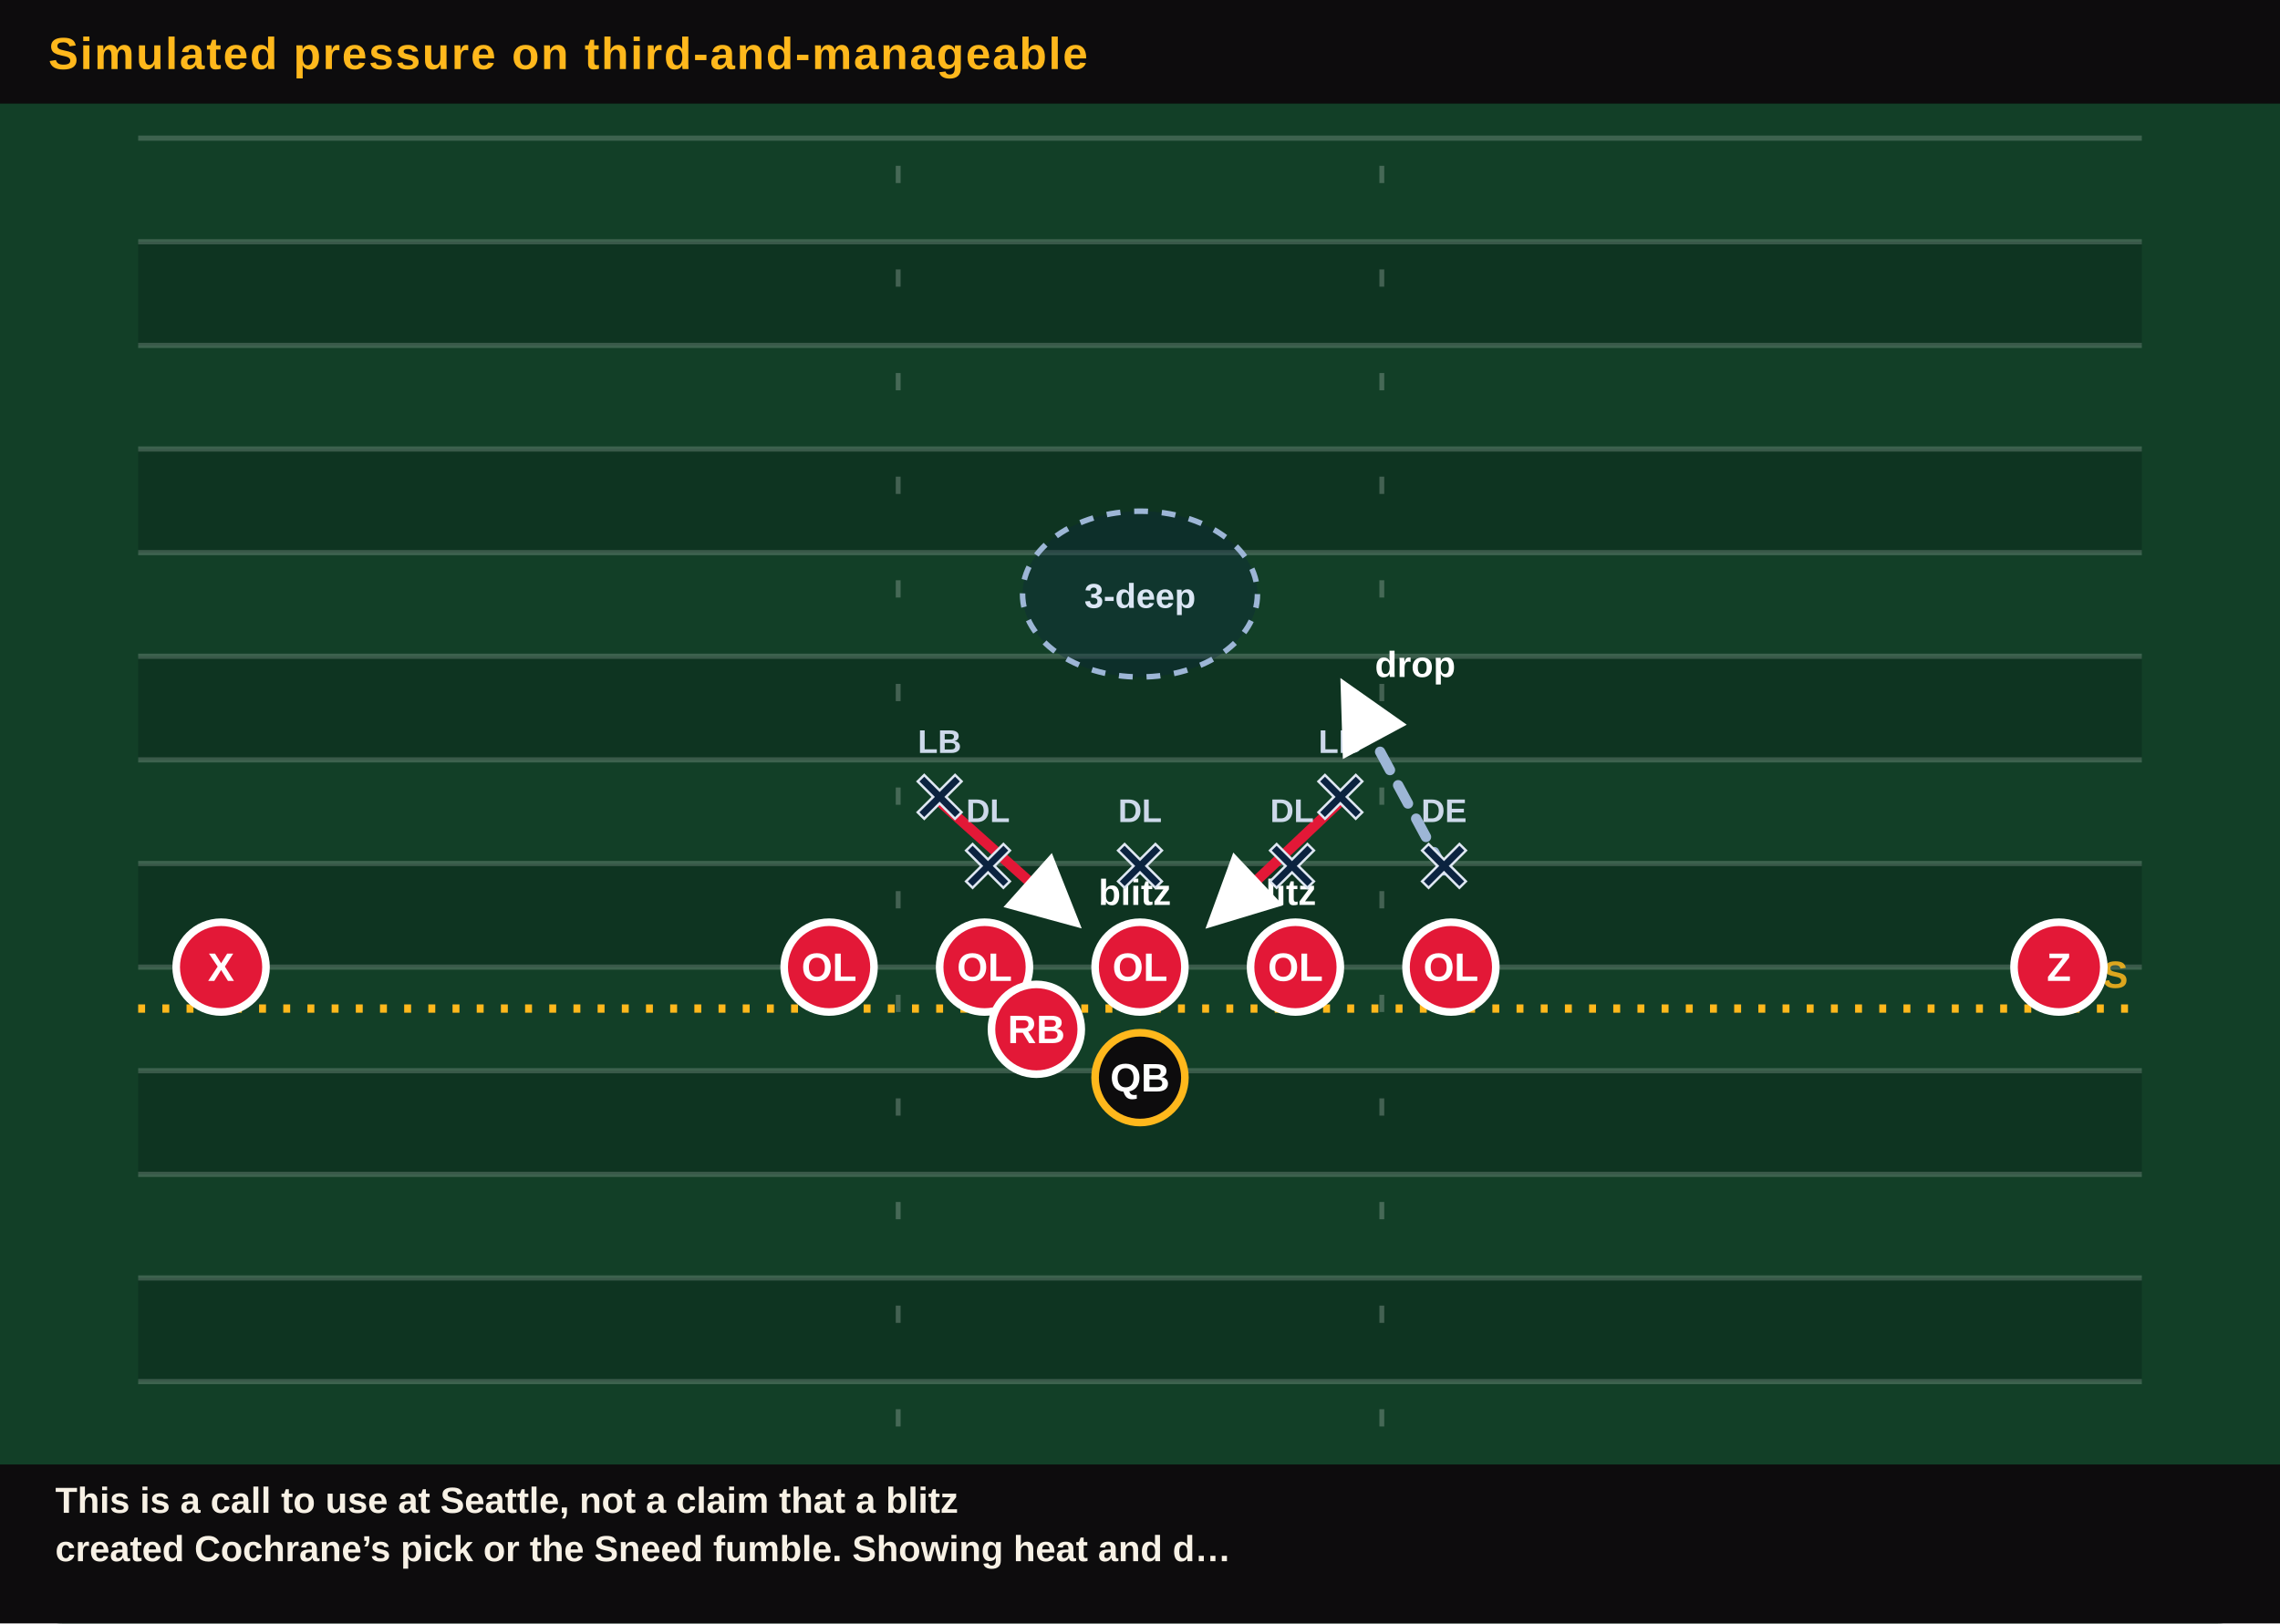
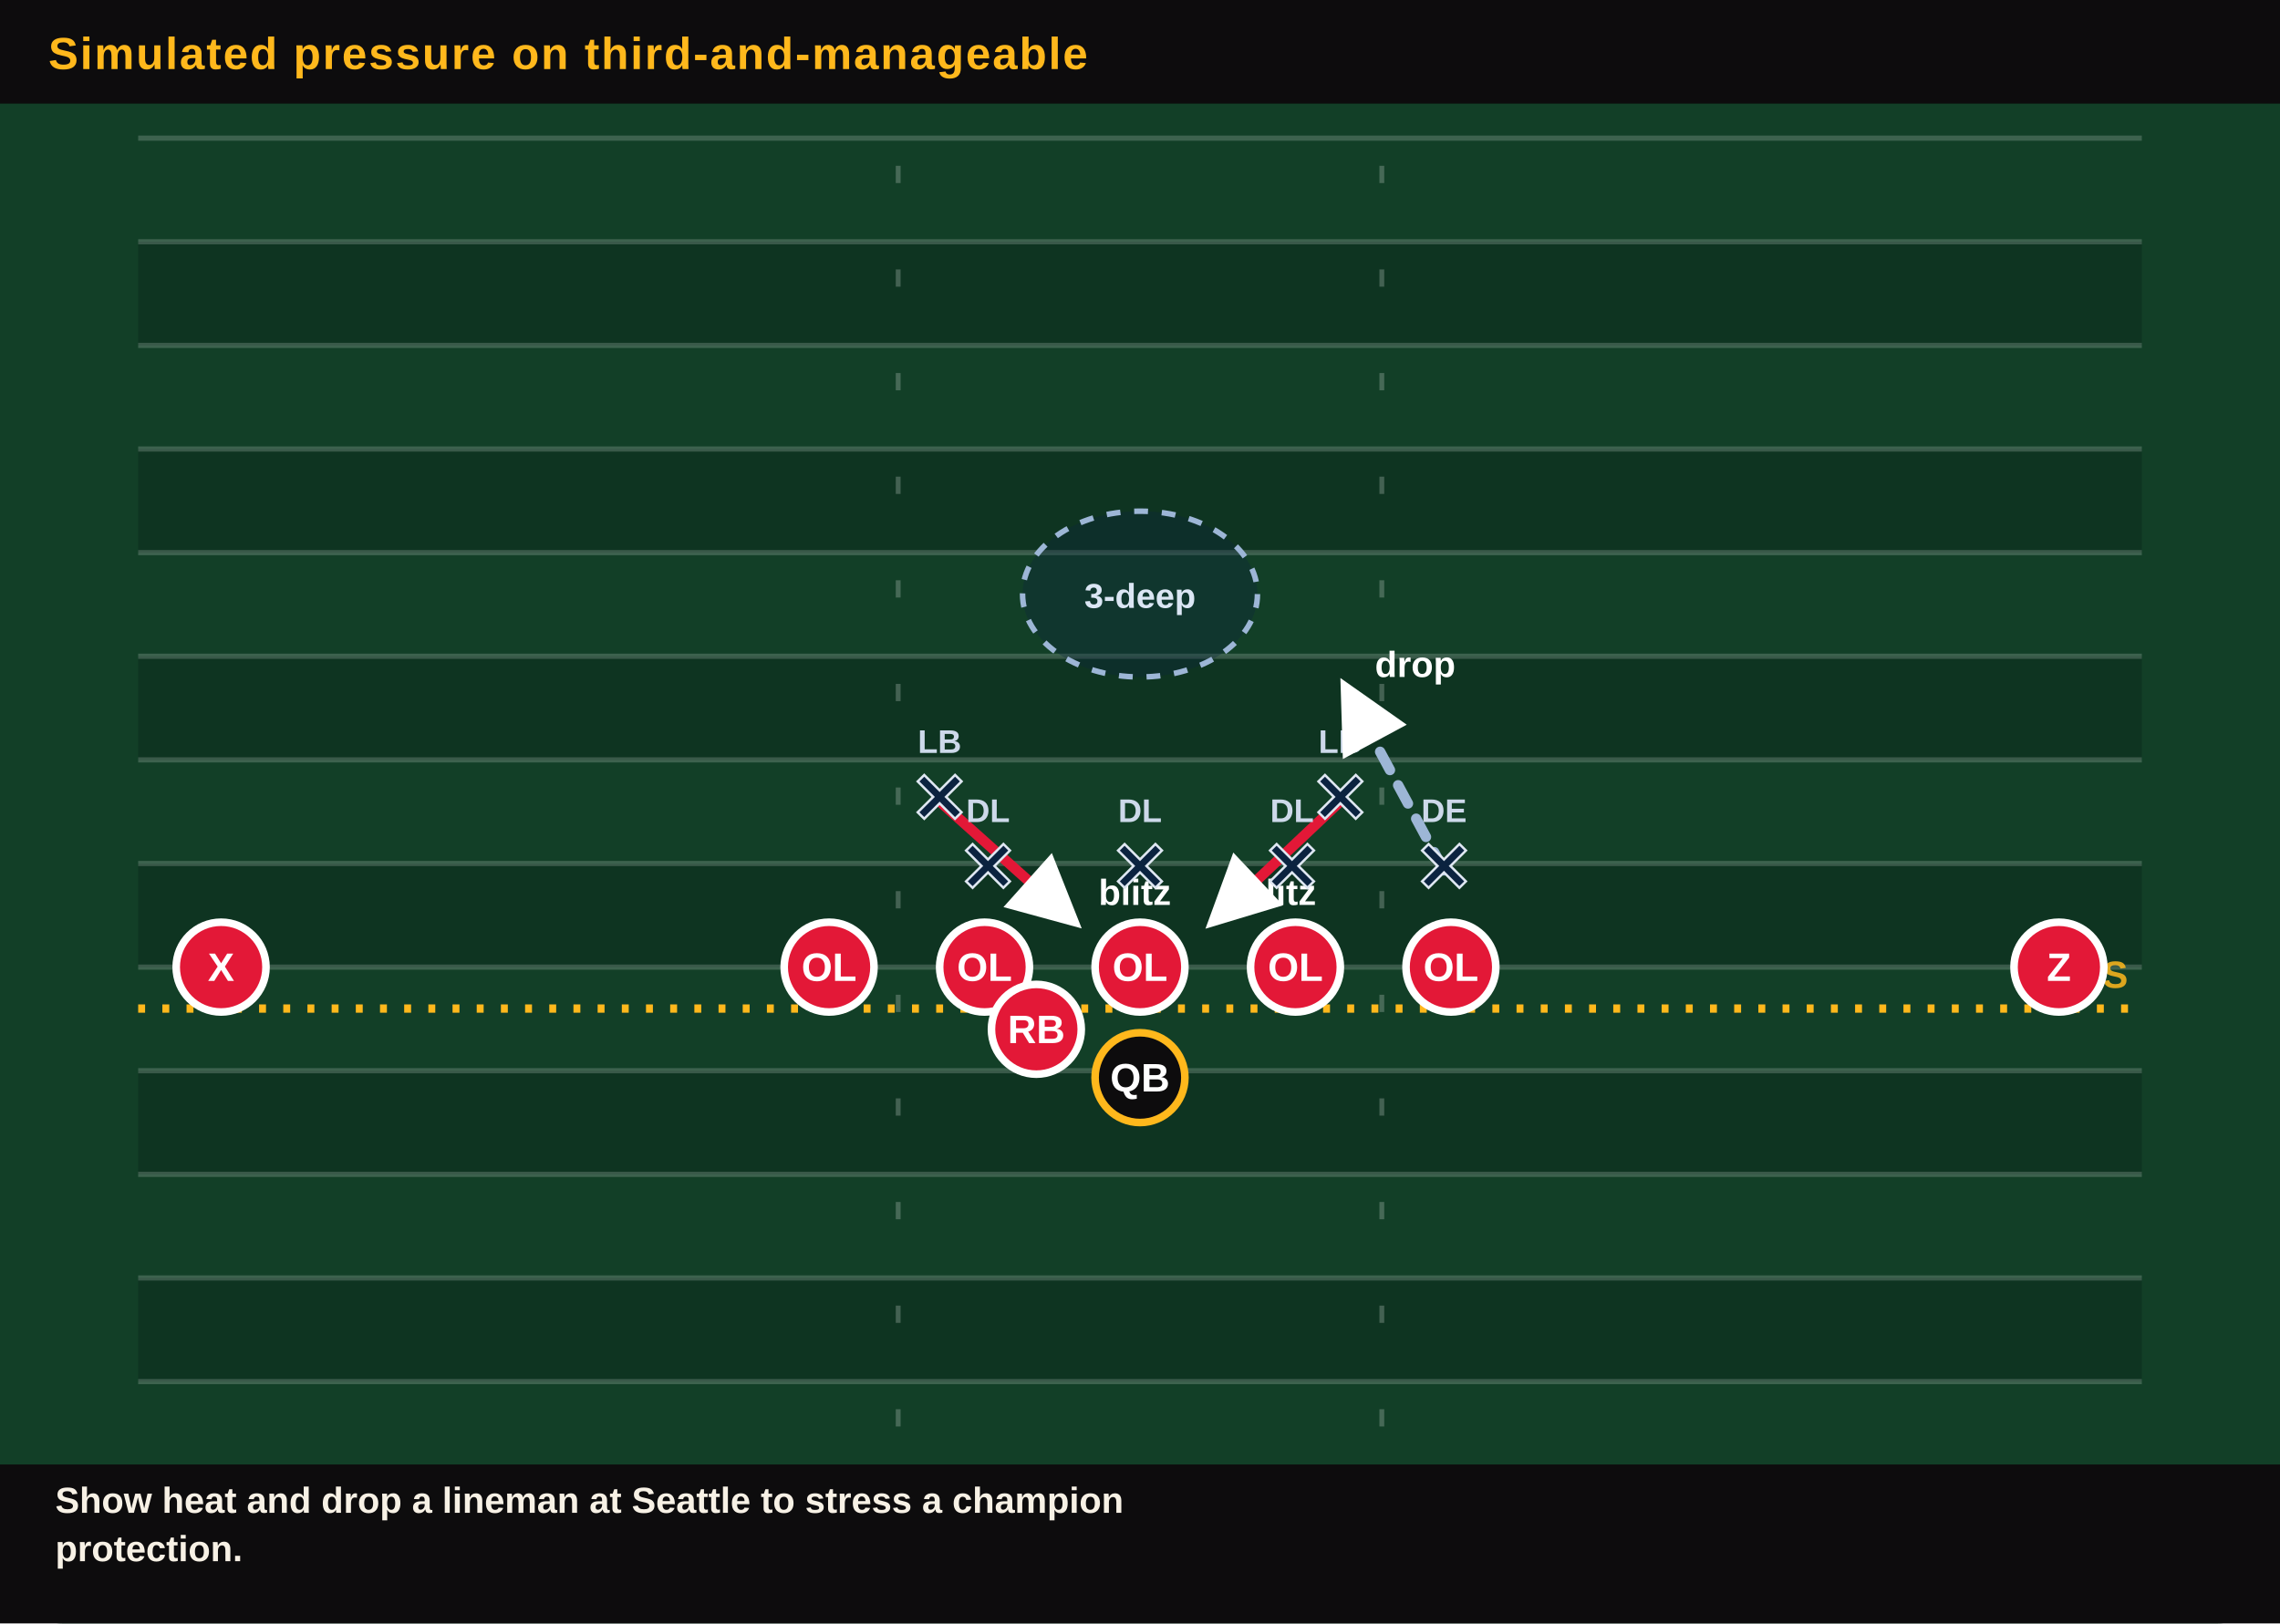
- <svg xmlns="http://www.w3.org/2000/svg" viewBox="0 0 660 470" role="img" aria-label="Simulated pressure on third-and-manageable — This is a call to use at Seattle, not a claim that a blitz created Cochrane’s pick or the Sneed fumble. Showing heat and dropping a lineman stresses a champion protection without naming a gap the play list never gave us." width="660" height="470">
+ <svg xmlns="http://www.w3.org/2000/svg" viewBox="0 0 660 470" role="img" aria-label="Simulated pressure on third-and-manageable — Show heat and drop a lineman at Seattle to stress a champion protection." width="660" height="470">
  <defs>
    <marker id="arrow" viewBox="0 0 10 10" refX="8" refY="5" markerWidth="7" markerHeight="7" orient="auto-start-reverse">
      <path d="M0 0 L10 5 L0 10 z" fill="#ffffff" />
    </marker>
    <marker id="arrow-gold" viewBox="0 0 10 10" refX="8" refY="5" markerWidth="7" markerHeight="7" orient="auto-start-reverse">
      <path d="M0 0 L10 5 L0 10 z" fill="#ffb81c" />
    </marker>
  </defs>
  <rect x="0" y="0" width="660" height="470" rx="18" fill="#123f27" />
  <rect x="40" y="70" width="580" height="30" fill="#0e3421" />
  <rect x="40" y="130" width="580" height="30" fill="#0e3421" />
  <rect x="40" y="190" width="580" height="30" fill="#0e3421" />
  <rect x="40" y="250" width="580" height="30" fill="#0e3421" />
  <rect x="40" y="310" width="580" height="30" fill="#0e3421" />
  <rect x="40" y="370" width="580" height="30" fill="#0e3421" />
  <line x1="40" y1="40" x2="620" y2="40" stroke="rgba(255,255,255,.18)" stroke-width="1.5" />
  <line x1="40" y1="70" x2="620" y2="70" stroke="rgba(255,255,255,.18)" stroke-width="1.5" />
  <line x1="40" y1="100" x2="620" y2="100" stroke="rgba(255,255,255,.18)" stroke-width="1.5" />
  <line x1="40" y1="130" x2="620" y2="130" stroke="rgba(255,255,255,.18)" stroke-width="1.5" />
  <line x1="40" y1="160" x2="620" y2="160" stroke="rgba(255,255,255,.18)" stroke-width="1.5" />
  <line x1="40" y1="190" x2="620" y2="190" stroke="rgba(255,255,255,.18)" stroke-width="1.5" />
  <line x1="40" y1="220" x2="620" y2="220" stroke="rgba(255,255,255,.18)" stroke-width="1.5" />
  <line x1="40" y1="250" x2="620" y2="250" stroke="rgba(255,255,255,.18)" stroke-width="1.5" />
  <line x1="40" y1="280" x2="620" y2="280" stroke="rgba(255,255,255,.18)" stroke-width="1.5" />
  <line x1="40" y1="310" x2="620" y2="310" stroke="rgba(255,255,255,.18)" stroke-width="1.5" />
  <line x1="40" y1="340" x2="620" y2="340" stroke="rgba(255,255,255,.18)" stroke-width="1.5" />
  <line x1="40" y1="370" x2="620" y2="370" stroke="rgba(255,255,255,.18)" stroke-width="1.5" />
  <line x1="40" y1="400" x2="620" y2="400" stroke="rgba(255,255,255,.18)" stroke-width="1.5" />
  <line x1="40" y1="430" x2="620" y2="430" stroke="rgba(255,255,255,.18)" stroke-width="1.5" />
  <line x1="260" y1="48" x2="260" y2="53" stroke="rgba(255,255,255,.22)" stroke-width="1.4" />
  <line x1="260" y1="78" x2="260" y2="83" stroke="rgba(255,255,255,.22)" stroke-width="1.4" />
  <line x1="260" y1="108" x2="260" y2="113" stroke="rgba(255,255,255,.22)" stroke-width="1.4" />
  <line x1="260" y1="138" x2="260" y2="143" stroke="rgba(255,255,255,.22)" stroke-width="1.4" />
  <line x1="260" y1="168" x2="260" y2="173" stroke="rgba(255,255,255,.22)" stroke-width="1.4" />
  <line x1="260" y1="198" x2="260" y2="203" stroke="rgba(255,255,255,.22)" stroke-width="1.4" />
  <line x1="260" y1="228" x2="260" y2="233" stroke="rgba(255,255,255,.22)" stroke-width="1.4" />
  <line x1="260" y1="258" x2="260" y2="263" stroke="rgba(255,255,255,.22)" stroke-width="1.4" />
  <line x1="260" y1="288" x2="260" y2="293" stroke="rgba(255,255,255,.22)" stroke-width="1.4" />
  <line x1="260" y1="318" x2="260" y2="323" stroke="rgba(255,255,255,.22)" stroke-width="1.4" />
  <line x1="260" y1="348" x2="260" y2="353" stroke="rgba(255,255,255,.22)" stroke-width="1.4" />
  <line x1="260" y1="378" x2="260" y2="383" stroke="rgba(255,255,255,.22)" stroke-width="1.4" />
  <line x1="260" y1="408" x2="260" y2="413" stroke="rgba(255,255,255,.22)" stroke-width="1.4" />
  <line x1="400" y1="48" x2="400" y2="53" stroke="rgba(255,255,255,.22)" stroke-width="1.4" />
  <line x1="400" y1="78" x2="400" y2="83" stroke="rgba(255,255,255,.22)" stroke-width="1.4" />
  <line x1="400" y1="108" x2="400" y2="113" stroke="rgba(255,255,255,.22)" stroke-width="1.4" />
  <line x1="400" y1="138" x2="400" y2="143" stroke="rgba(255,255,255,.22)" stroke-width="1.4" />
  <line x1="400" y1="168" x2="400" y2="173" stroke="rgba(255,255,255,.22)" stroke-width="1.4" />
  <line x1="400" y1="198" x2="400" y2="203" stroke="rgba(255,255,255,.22)" stroke-width="1.4" />
  <line x1="400" y1="228" x2="400" y2="233" stroke="rgba(255,255,255,.22)" stroke-width="1.4" />
  <line x1="400" y1="258" x2="400" y2="263" stroke="rgba(255,255,255,.22)" stroke-width="1.4" />
  <line x1="400" y1="288" x2="400" y2="293" stroke="rgba(255,255,255,.22)" stroke-width="1.4" />
  <line x1="400" y1="318" x2="400" y2="323" stroke="rgba(255,255,255,.22)" stroke-width="1.4" />
  <line x1="400" y1="348" x2="400" y2="353" stroke="rgba(255,255,255,.22)" stroke-width="1.4" />
  <line x1="400" y1="378" x2="400" y2="383" stroke="rgba(255,255,255,.22)" stroke-width="1.4" />
  <line x1="400" y1="408" x2="400" y2="413" stroke="rgba(255,255,255,.22)" stroke-width="1.4" />
  <line x1="40" y1="292" x2="620" y2="292" stroke="#ffb81c" stroke-width="2.4" stroke-dasharray="2 5" />
  <text x="616" y="286" text-anchor="end" font-family="Space Grotesk, Arial, sans-serif" font-size="11" fill="#ffb81c" opacity=".85" font-weight="700">LOS</text>
  <g>
    <circle cx="240" cy="280" r="13" fill="#e31837" stroke="#fff" stroke-width="2.2" />
    <text x="240" y="284" text-anchor="middle" font-family="Space Grotesk, Arial, sans-serif" font-size="11.5" font-weight="700" fill="#fff">OL</text>
  </g>
  <g>
    <circle cx="285" cy="280" r="13" fill="#e31837" stroke="#fff" stroke-width="2.2" />
    <text x="285" y="284" text-anchor="middle" font-family="Space Grotesk, Arial, sans-serif" font-size="11.5" font-weight="700" fill="#fff">OL</text>
  </g>
  <g>
    <circle cx="330" cy="280" r="13" fill="#e31837" stroke="#fff" stroke-width="2.2" />
    <text x="330" y="284" text-anchor="middle" font-family="Space Grotesk, Arial, sans-serif" font-size="11.5" font-weight="700" fill="#fff">OL</text>
  </g>
  <g>
    <circle cx="375" cy="280" r="13" fill="#e31837" stroke="#fff" stroke-width="2.2" />
    <text x="375" y="284" text-anchor="middle" font-family="Space Grotesk, Arial, sans-serif" font-size="11.5" font-weight="700" fill="#fff">OL</text>
  </g>
  <g>
    <circle cx="420" cy="280" r="13" fill="#e31837" stroke="#fff" stroke-width="2.2" />
    <text x="420" y="284" text-anchor="middle" font-family="Space Grotesk, Arial, sans-serif" font-size="11.5" font-weight="700" fill="#fff">OL</text>
  </g>
  <g>
    <circle cx="330" cy="312" r="13" fill="#0d0c0d" stroke="#ffb81c" stroke-width="2.2" />
    <text x="330" y="316" text-anchor="middle" font-family="Space Grotesk, Arial, sans-serif" font-size="11.5" font-weight="700" fill="#fff">QB</text>
  </g>
  <g>
    <circle cx="300" cy="298" r="13" fill="#e31837" stroke="#fff" stroke-width="2.2" />
    <text x="300" y="302" text-anchor="middle" font-family="Space Grotesk, Arial, sans-serif" font-size="11.5" font-weight="700" fill="#fff">RB</text>
  </g>
  <g>
    <circle cx="64" cy="280" r="13" fill="#e31837" stroke="#fff" stroke-width="2.2" />
    <text x="64" y="284" text-anchor="middle" font-family="Space Grotesk, Arial, sans-serif" font-size="11.5" font-weight="700" fill="#fff">X</text>
  </g>
  <g>
    <circle cx="596" cy="280" r="13" fill="#e31837" stroke="#fff" stroke-width="2.2" />
    <text x="596" y="284" text-anchor="middle" font-family="Space Grotesk, Arial, sans-serif" font-size="11.5" font-weight="700" fill="#fff">Z</text>
  </g>
  <path d="M 272 232 L 310 266" fill="none" stroke="#e31837" stroke-width="3" stroke-linecap="round" stroke-linejoin="round" marker-end="url(#arrow)" />
  <text x="318" y="262" font-family="Space Grotesk, Arial, sans-serif" font-size="10.5" font-weight="700" fill="#fff">blitz</text>
  <path d="M 388 232 L 352 266" fill="none" stroke="#e31837" stroke-width="3" stroke-linecap="round" stroke-linejoin="round" marker-end="url(#arrow)" />
  <text x="360" y="262" font-family="Space Grotesk, Arial, sans-serif" font-size="10.5" font-weight="700" fill="#fff">blitz</text>
  <g>
    <text x="272" y="238" text-anchor="middle" font-family="Space Grotesk, Arial, sans-serif" font-size="20" font-weight="800" fill="#0b2340" stroke="#dfe7f2" stroke-width="1.4" paint-order="stroke">✕</text>
    <text x="272" y="218" text-anchor="middle" font-family="Space Grotesk, Arial, sans-serif" font-size="9.5" font-weight="700" fill="#cdd9ea">LB</text>
  </g>
  <g>
    <text x="388" y="238" text-anchor="middle" font-family="Space Grotesk, Arial, sans-serif" font-size="20" font-weight="800" fill="#0b2340" stroke="#dfe7f2" stroke-width="1.4" paint-order="stroke">✕</text>
    <text x="388" y="218" text-anchor="middle" font-family="Space Grotesk, Arial, sans-serif" font-size="9.5" font-weight="700" fill="#cdd9ea">LB</text>
  </g>
  <g>
    <text x="286" y="258" text-anchor="middle" font-family="Space Grotesk, Arial, sans-serif" font-size="20" font-weight="800" fill="#0b2340" stroke="#dfe7f2" stroke-width="1.4" paint-order="stroke">✕</text>
    <text x="286" y="238" text-anchor="middle" font-family="Space Grotesk, Arial, sans-serif" font-size="9.5" font-weight="700" fill="#cdd9ea">DL</text>
  </g>
  <g>
    <text x="330" y="258" text-anchor="middle" font-family="Space Grotesk, Arial, sans-serif" font-size="20" font-weight="800" fill="#0b2340" stroke="#dfe7f2" stroke-width="1.4" paint-order="stroke">✕</text>
    <text x="330" y="238" text-anchor="middle" font-family="Space Grotesk, Arial, sans-serif" font-size="9.5" font-weight="700" fill="#cdd9ea">DL</text>
  </g>
  <g>
    <text x="374" y="258" text-anchor="middle" font-family="Space Grotesk, Arial, sans-serif" font-size="20" font-weight="800" fill="#0b2340" stroke="#dfe7f2" stroke-width="1.4" paint-order="stroke">✕</text>
    <text x="374" y="238" text-anchor="middle" font-family="Space Grotesk, Arial, sans-serif" font-size="9.5" font-weight="700" fill="#cdd9ea">DL</text>
  </g>
  <path d="M 418 252 L 390 200" fill="none" stroke="#9db6d6" stroke-width="3" stroke-linecap="round" stroke-linejoin="round" marker-end="url(#arrow)" stroke-dasharray="6 5" />
  <text x="398" y="196" font-family="Space Grotesk, Arial, sans-serif" font-size="10.5" font-weight="700" fill="#fff">drop</text>
  <g>
    <text x="418" y="258" text-anchor="middle" font-family="Space Grotesk, Arial, sans-serif" font-size="20" font-weight="800" fill="#0b2340" stroke="#dfe7f2" stroke-width="1.4" paint-order="stroke">✕</text>
    <text x="418" y="238" text-anchor="middle" font-family="Space Grotesk, Arial, sans-serif" font-size="9.5" font-weight="700" fill="#cdd9ea">DE</text>
  </g>
  <ellipse cx="330" cy="172" rx="34" ry="24" fill="rgba(11,35,64,.30)" stroke="#9db6d6" stroke-width="1.6" stroke-dasharray="4 4" />
  <text x="330" y="176" text-anchor="middle" font-family="Space Grotesk, Arial, sans-serif" font-size="10" font-weight="700" fill="#dbe6f4">3-deep</text>
  <rect x="0" y="0" width="660" height="30" rx="0" fill="#0d0c0d" />
  <text x="14" y="20" font-family="Space Grotesk, Arial, sans-serif" font-size="13" font-weight="800" fill="#ffb81c" letter-spacing=".04em">Simulated pressure on third-and-manageable</text>
  <rect x="0" y="424" width="660" height="46" fill="#0d0c0d" />
-   <text x="16" y="438" font-family="Space Grotesk, Arial, sans-serif" font-size="10.5" font-weight="600" fill="#f7f1e5">This is a call to use at Seattle, not a claim that a blitz</text>
-   <text x="16" y="452" font-family="Space Grotesk, Arial, sans-serif" font-size="10.5" font-weight="600" fill="#f7f1e5">created Cochrane’s pick or the Sneed fumble. Showing heat and d…</text>
+   <text x="16" y="438" font-family="Space Grotesk, Arial, sans-serif" font-size="10.5" font-weight="600" fill="#f7f1e5">Show heat and drop a lineman at Seattle to stress a champion</text>
+   <text x="16" y="452" font-family="Space Grotesk, Arial, sans-serif" font-size="10.5" font-weight="600" fill="#f7f1e5">protection.</text>
</svg>
